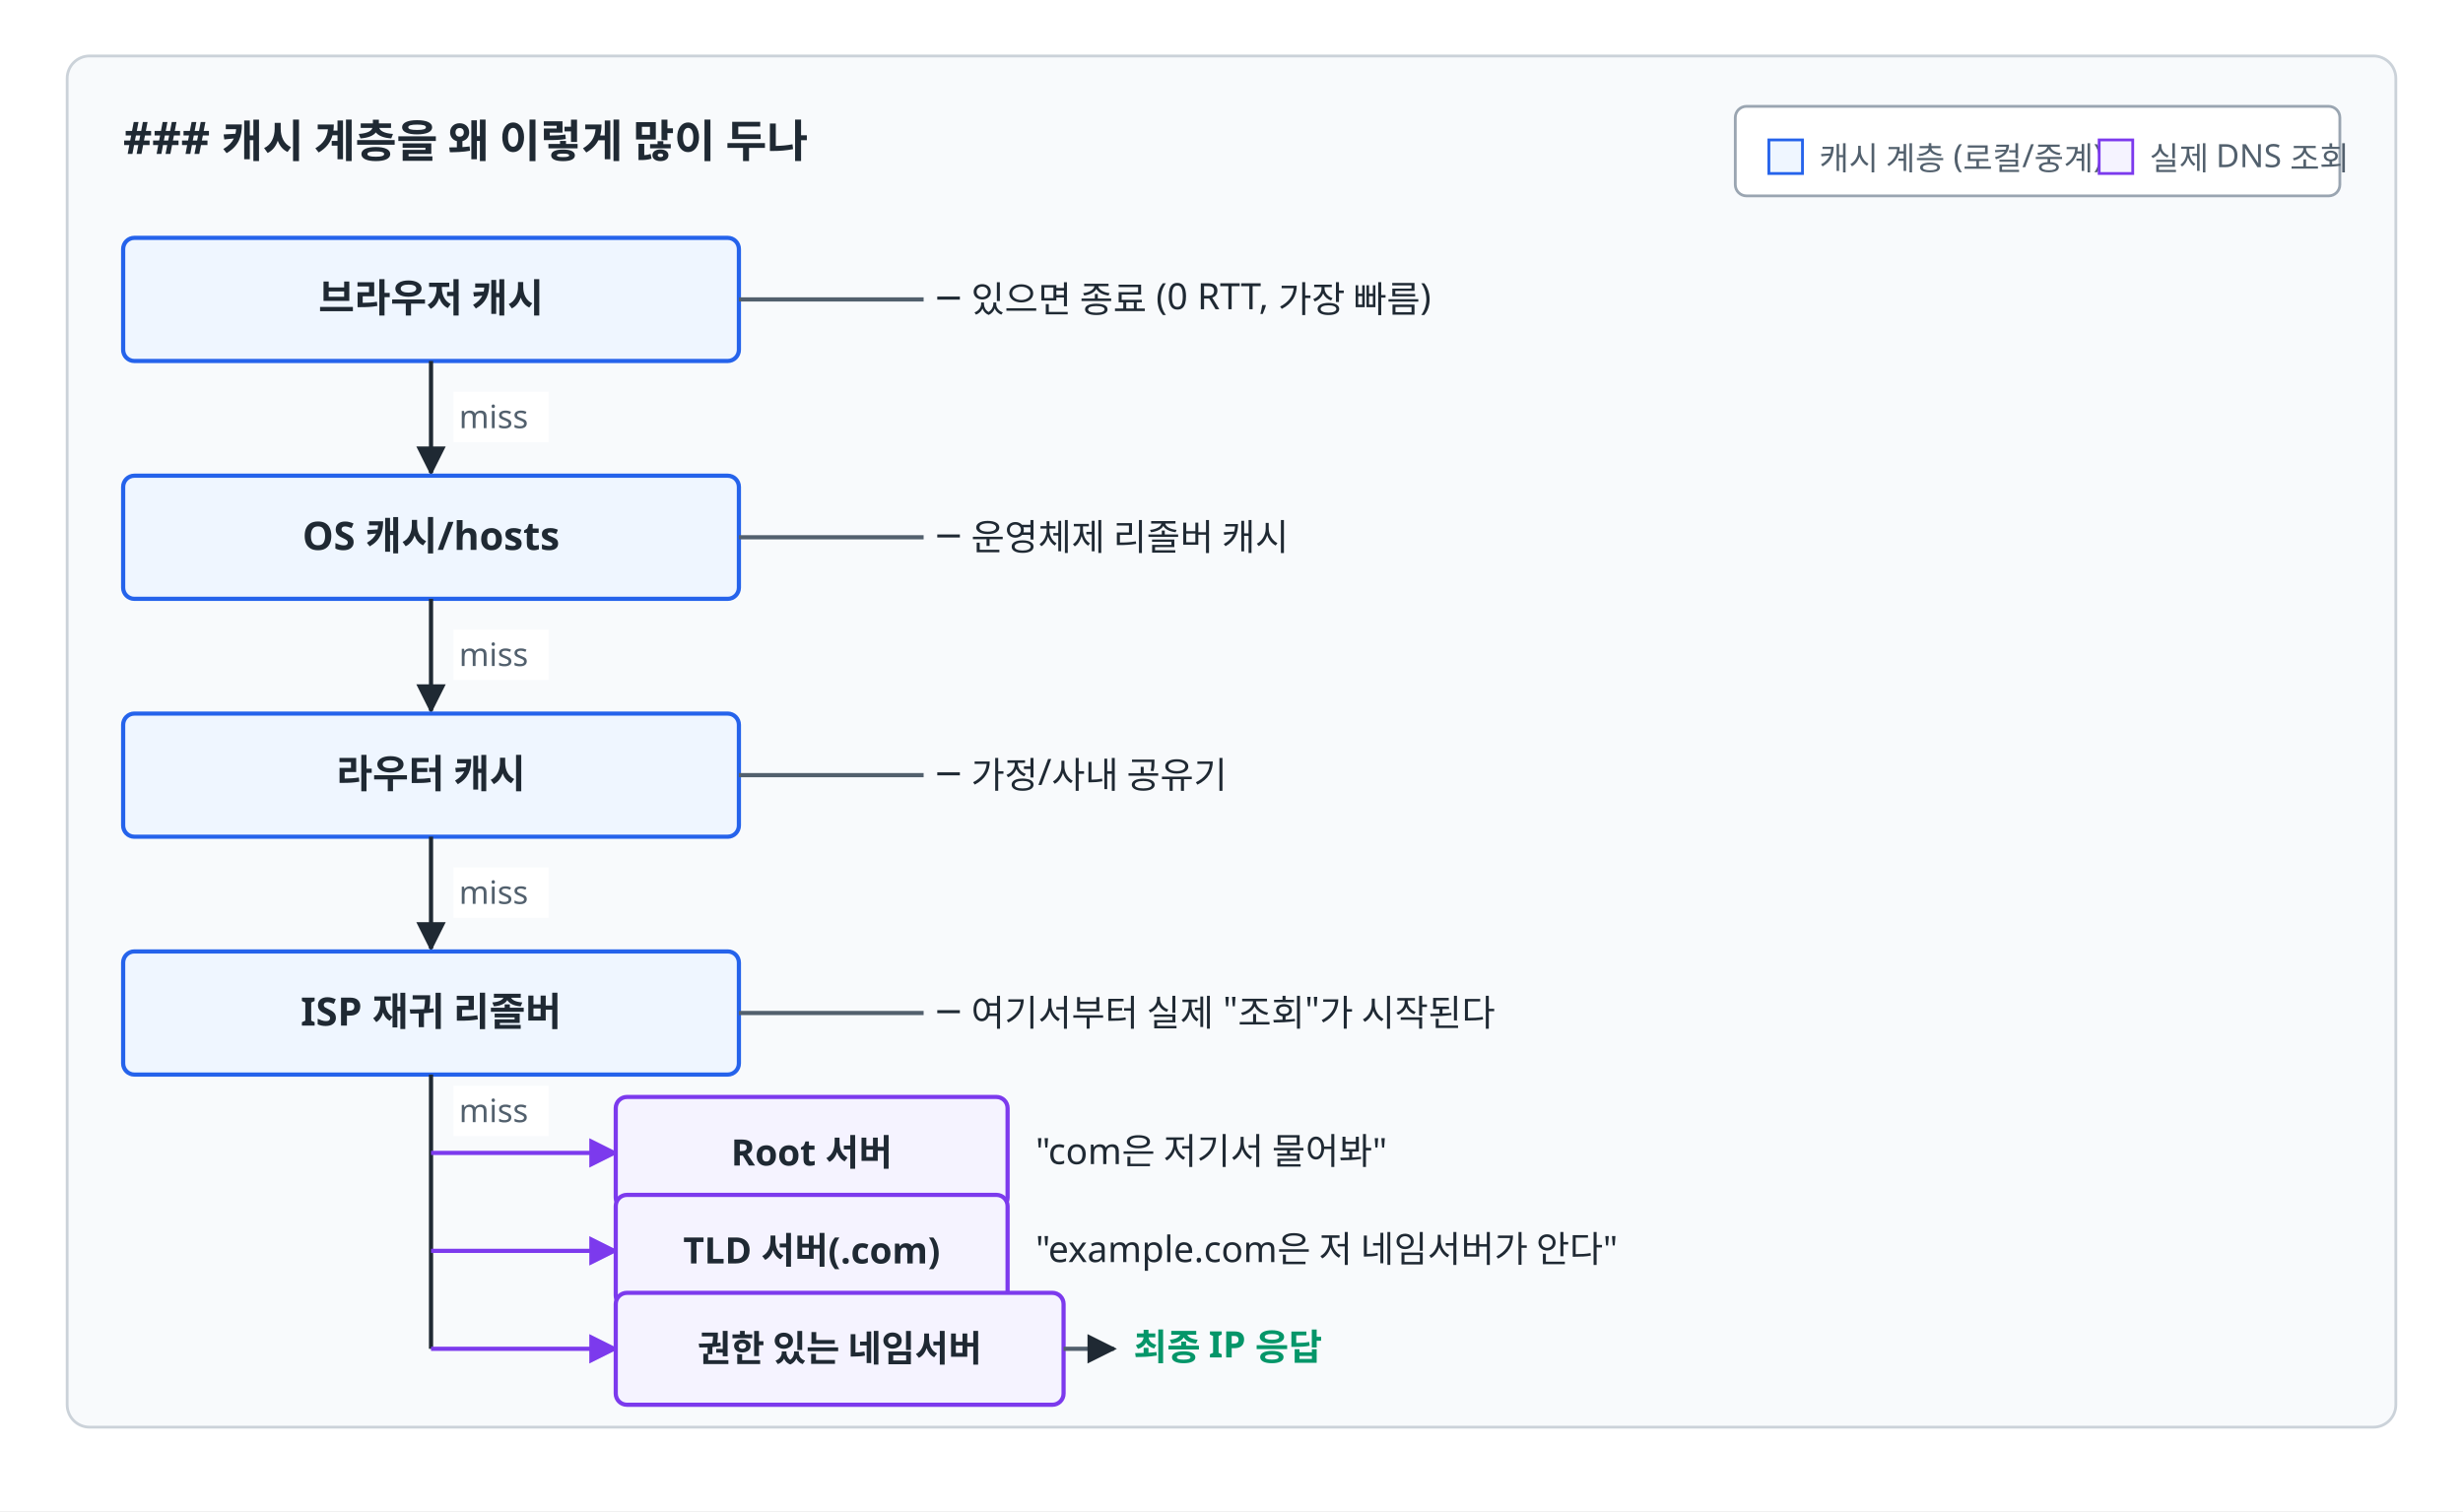
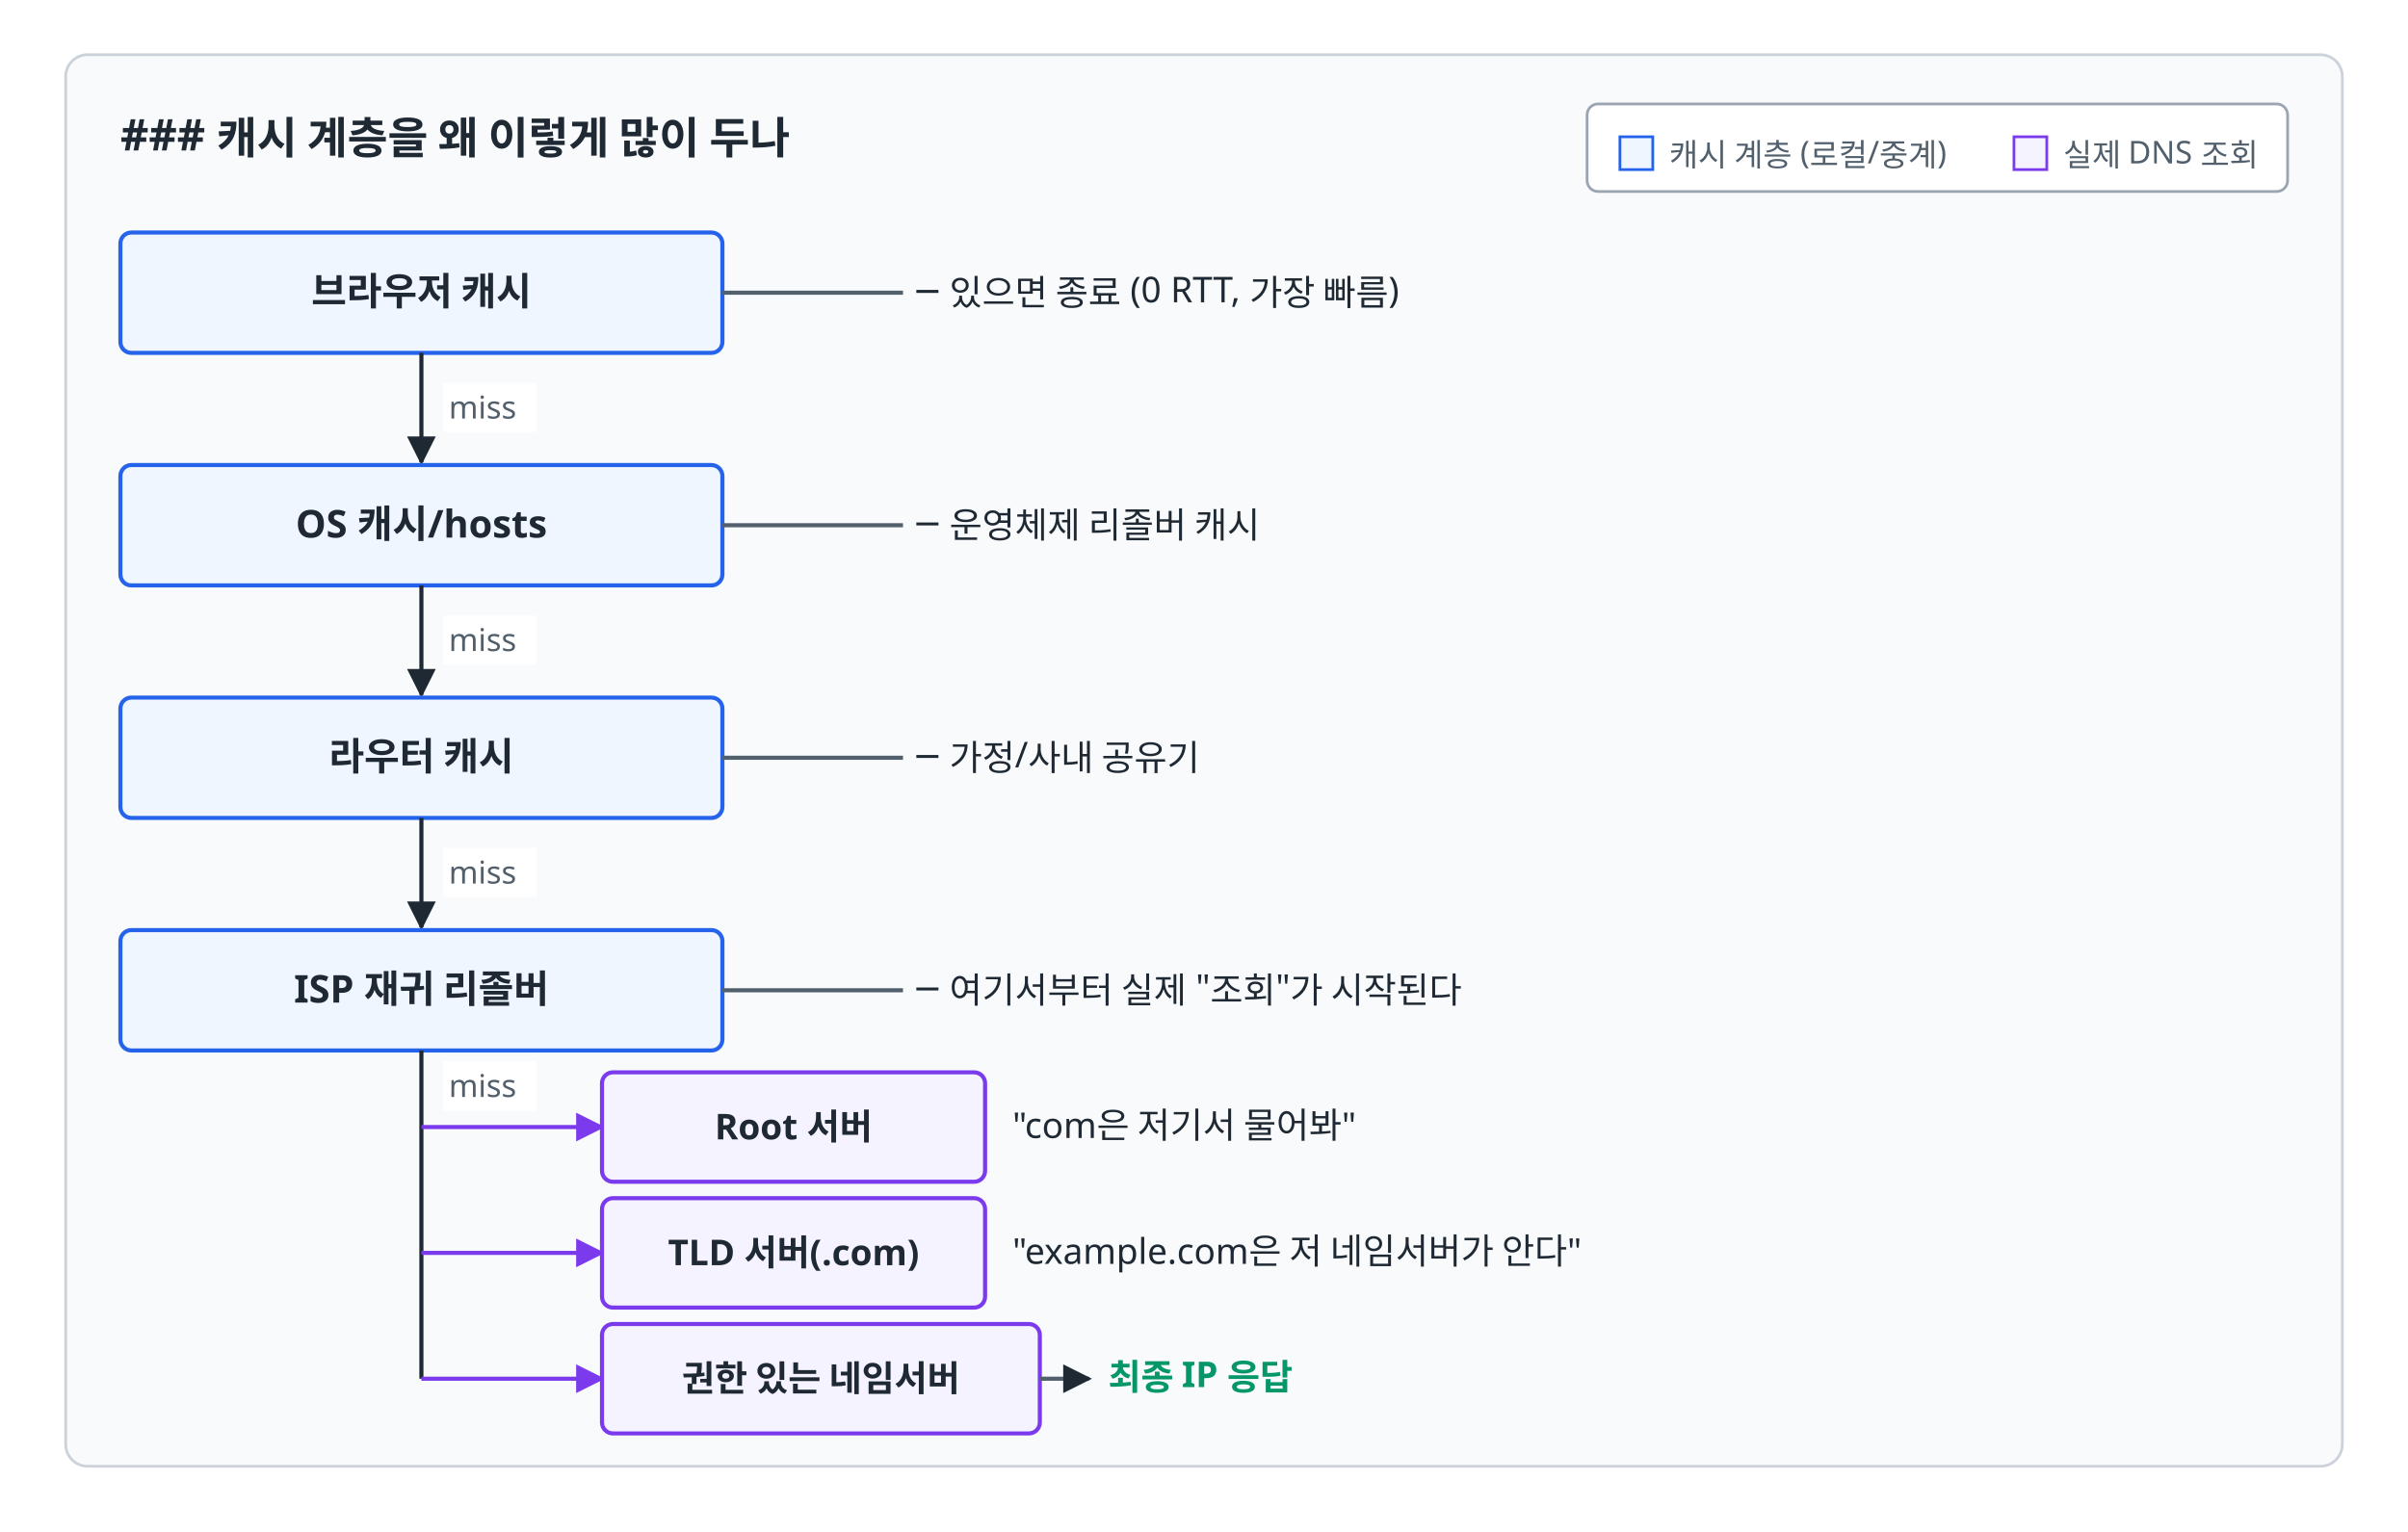
- <svg xmlns="http://www.w3.org/2000/svg" viewBox="0 0 880 540" width="880" height="540" font-family="'Malgun Gothic','Apple SD Gothic Neo','Noto Sans KR','Segoe UI',sans-serif" role="img" aria-labelledby="t d">
+ <svg xmlns="http://www.w3.org/2000/svg" viewBox="0 0 880 560" width="880" height="560" font-family="'Malgun Gothic','Apple SD Gothic Neo','Noto Sans KR','Segoe UI',sans-serif" role="img" aria-labelledby="t d">
  <defs>
    <marker id="a-ink" viewBox="0 0 10 10" refX="9" refY="5" markerWidth="7" markerHeight="7" orient="auto-start-reverse">
      <path d="M0,0 L10,5 L0,10 z" fill="#1f2933" />
    </marker>
    <marker id="a-blue" viewBox="0 0 10 10" refX="9" refY="5" markerWidth="7" markerHeight="7" orient="auto-start-reverse">
      <path d="M0,0 L10,5 L0,10 z" fill="#2563eb" />
    </marker>
    <marker id="a-purple" viewBox="0 0 10 10" refX="9" refY="5" markerWidth="7" markerHeight="7" orient="auto-start-reverse">
      <path d="M0,0 L10,5 L0,10 z" fill="#7c3aed" />
    </marker>
  </defs>
-   <rect width="880" height="540" fill="#ffffff" />
-   <rect x="24" y="20" width="832" height="490" fill="#f8fafc" stroke="#cbd2d9" stroke-width="1" rx="8" />
+   <rect width="880" height="560" fill="#ffffff" />
+   <rect x="24" y="20" width="832" height="516" fill="#f8fafc" stroke="#cbd2d9" stroke-width="1" rx="8" />
  <text x="44" y="55" font-size="16" font-weight="bold" fill="#1f2933">### 캐시 계층을 왜 이렇게 많이 두나</text>
-   <rect x="620" y="38" width="216" height="32" fill="#ffffff" stroke="#9aa5b1" stroke-width="1" rx="4" />
-   <rect x="632" y="50" width="12" height="12" fill="#eff6ff" stroke="#2563eb" stroke-width="1" />
-   <text x="650" y="60.7" font-size="11.5" fill="#52606d">캐시 계층 (로컬/중계)</text>
-   <rect x="750" y="50" width="12" height="12" fill="#f5f3ff" stroke="#7c3aed" stroke-width="1" />
-   <text x="768" y="60.7" font-size="11.5" fill="#52606d">실제 DNS 조회</text>
+   <rect x="580" y="38" width="256" height="32" fill="#ffffff" stroke="#9aa5b1" stroke-width="1" rx="4" />
+   <rect x="592" y="50" width="12" height="12" fill="#eff6ff" stroke="#2563eb" stroke-width="1" />
+   <text x="610" y="60.7" font-size="11.5" fill="#52606d">캐시 계층 (로컬/중계)</text>
+   <rect x="736" y="50" width="12" height="12" fill="#f5f3ff" stroke="#7c3aed" stroke-width="1" />
+   <text x="754" y="60.7" font-size="11.5" fill="#52606d">실제 DNS 조회</text>
  <rect x="44" y="85" width="220" height="44" fill="#eff6ff" stroke="#2563eb" stroke-width="1.5" rx="4" />
  <text x="154" y="111.5" font-size="14" font-weight="bold" fill="#1f2933" text-anchor="middle">브라우저 캐시</text>
  <path d="M264,107 L330,107" stroke="#52606d" stroke-width="1.5" fill="none" />
  <text x="335" y="111.0" font-size="13" fill="#1f2933">─ 있으면 종료 (0 RTT, 가장 빠름)</text>
  <path d="M154,129 L154,169" stroke="#1f2933" stroke-width="1.5" fill="none" marker-end="url(#a-ink)" />
  <rect x="162" y="140" width="34" height="18" fill="#ffffff" />
  <text x="164" y="153.0" font-size="11.5" fill="#52606d">miss</text>
  <rect x="44" y="170" width="220" height="44" fill="#eff6ff" stroke="#2563eb" stroke-width="1.5" rx="4" />
  <text x="154" y="196.5" font-size="14" font-weight="bold" fill="#1f2933" text-anchor="middle">OS 캐시/hosts</text>
  <path d="M264,192 L330,192" stroke="#52606d" stroke-width="1.5" fill="none" />
  <text x="335" y="196.0" font-size="13" fill="#1f2933">─ 운영체제 리졸버 캐시</text>
  <path d="M154,214 L154,254" stroke="#1f2933" stroke-width="1.5" fill="none" marker-end="url(#a-ink)" />
  <rect x="162" y="225" width="34" height="18" fill="#ffffff" />
  <text x="164" y="238.0" font-size="11.5" fill="#52606d">miss</text>
  <rect x="44" y="255" width="220" height="44" fill="#eff6ff" stroke="#2563eb" stroke-width="1.5" rx="4" />
  <text x="154" y="281.5" font-size="14" font-weight="bold" fill="#1f2933" text-anchor="middle">라우터 캐시</text>
  <path d="M264,277 L330,277" stroke="#52606d" stroke-width="1.5" fill="none" />
  <text x="335" y="281.0" font-size="13" fill="#1f2933">─ 가정/사내 공유기</text>
  <path d="M154,299 L154,339" stroke="#1f2933" stroke-width="1.5" fill="none" marker-end="url(#a-ink)" />
  <rect x="162" y="310" width="34" height="18" fill="#ffffff" />
  <text x="164" y="323.0" font-size="11.5" fill="#52606d">miss</text>
  <rect x="44" y="340" width="220" height="44" fill="#eff6ff" stroke="#2563eb" stroke-width="1.5" rx="4" />
  <text x="154" y="366.5" font-size="14" font-weight="bold" fill="#1f2933" text-anchor="middle">ISP 재귀 리졸버</text>
  <path d="M264,362 L330,362" stroke="#52606d" stroke-width="1.5" fill="none" />
  <text x="335" y="366.0" font-size="13" fill="#1f2933">─ 여기서부터 실제 "조회"가 시작된다</text>
-   <path d="M154,384 L154,482" stroke="#1f2933" stroke-width="1.5" fill="none" />
+   <path d="M154,384 L154,504" stroke="#1f2933" stroke-width="1.5" fill="none" />
  <rect x="162" y="388" width="34" height="18" fill="#ffffff" />
  <text x="164" y="401.0" font-size="11.5" fill="#52606d">miss</text>
  <path d="M154,412 L220,412" stroke="#7c3aed" stroke-width="1.5" fill="none" marker-end="url(#a-purple)" />
  <rect x="220" y="392" width="140" height="40" fill="#f5f3ff" stroke="#7c3aed" stroke-width="1.5" rx="4" />
  <text x="290" y="416.5" font-size="13" font-weight="bold" fill="#1f2933" text-anchor="middle">Root 서버</text>
  <text x="370" y="416.0" font-size="13" fill="#1f2933">"com은 저기서 물어봐"</text>
-   <path d="M154,447 L220,447" stroke="#7c3aed" stroke-width="1.5" fill="none" marker-end="url(#a-purple)" />
-   <rect x="220" y="427" width="140" height="40" fill="#f5f3ff" stroke="#7c3aed" stroke-width="1.5" rx="4" />
-   <text x="290" y="451.5" font-size="13" font-weight="bold" fill="#1f2933" text-anchor="middle">TLD 서버(.com)</text>
-   <text x="370" y="451.0" font-size="13" fill="#1f2933">"example.com은 저 네임서버가 안다"</text>
-   <path d="M154,482 L220,482" stroke="#7c3aed" stroke-width="1.5" fill="none" marker-end="url(#a-purple)" />
-   <rect x="220" y="462" width="160" height="40" fill="#f5f3ff" stroke="#7c3aed" stroke-width="1.5" rx="4" />
-   <text x="300" y="486.5" font-size="13" font-weight="bold" fill="#1f2933" text-anchor="middle">권한 있는 네임서버</text>
-   <path d="M380,482 L398,482" stroke="#52606d" stroke-width="1.5" fill="none" marker-end="url(#a-ink)" />
-   <text x="405" y="486.0" font-size="13" font-weight="bold" fill="#059669">최종 IP 응답</text>
+   <path d="M154,458 L220,458" stroke="#7c3aed" stroke-width="1.5" fill="none" marker-end="url(#a-purple)" />
+   <rect x="220" y="438" width="140" height="40" fill="#f5f3ff" stroke="#7c3aed" stroke-width="1.5" rx="4" />
+   <text x="290" y="462.5" font-size="13" font-weight="bold" fill="#1f2933" text-anchor="middle">TLD 서버(.com)</text>
+   <text x="370" y="462.0" font-size="13" fill="#1f2933">"example.com은 저 네임서버가 안다"</text>
+   <path d="M154,504 L220,504" stroke="#7c3aed" stroke-width="1.5" fill="none" marker-end="url(#a-purple)" />
+   <rect x="220" y="484" width="160" height="40" fill="#f5f3ff" stroke="#7c3aed" stroke-width="1.5" rx="4" />
+   <text x="300" y="508.5" font-size="13" font-weight="bold" fill="#1f2933" text-anchor="middle">권한 있는 네임서버</text>
+   <path d="M380,504 L398,504" stroke="#52606d" stroke-width="1.5" fill="none" marker-end="url(#a-ink)" />
+   <text x="405" y="508.0" font-size="13" font-weight="bold" fill="#059669">최종 IP 응답</text>
</svg>
